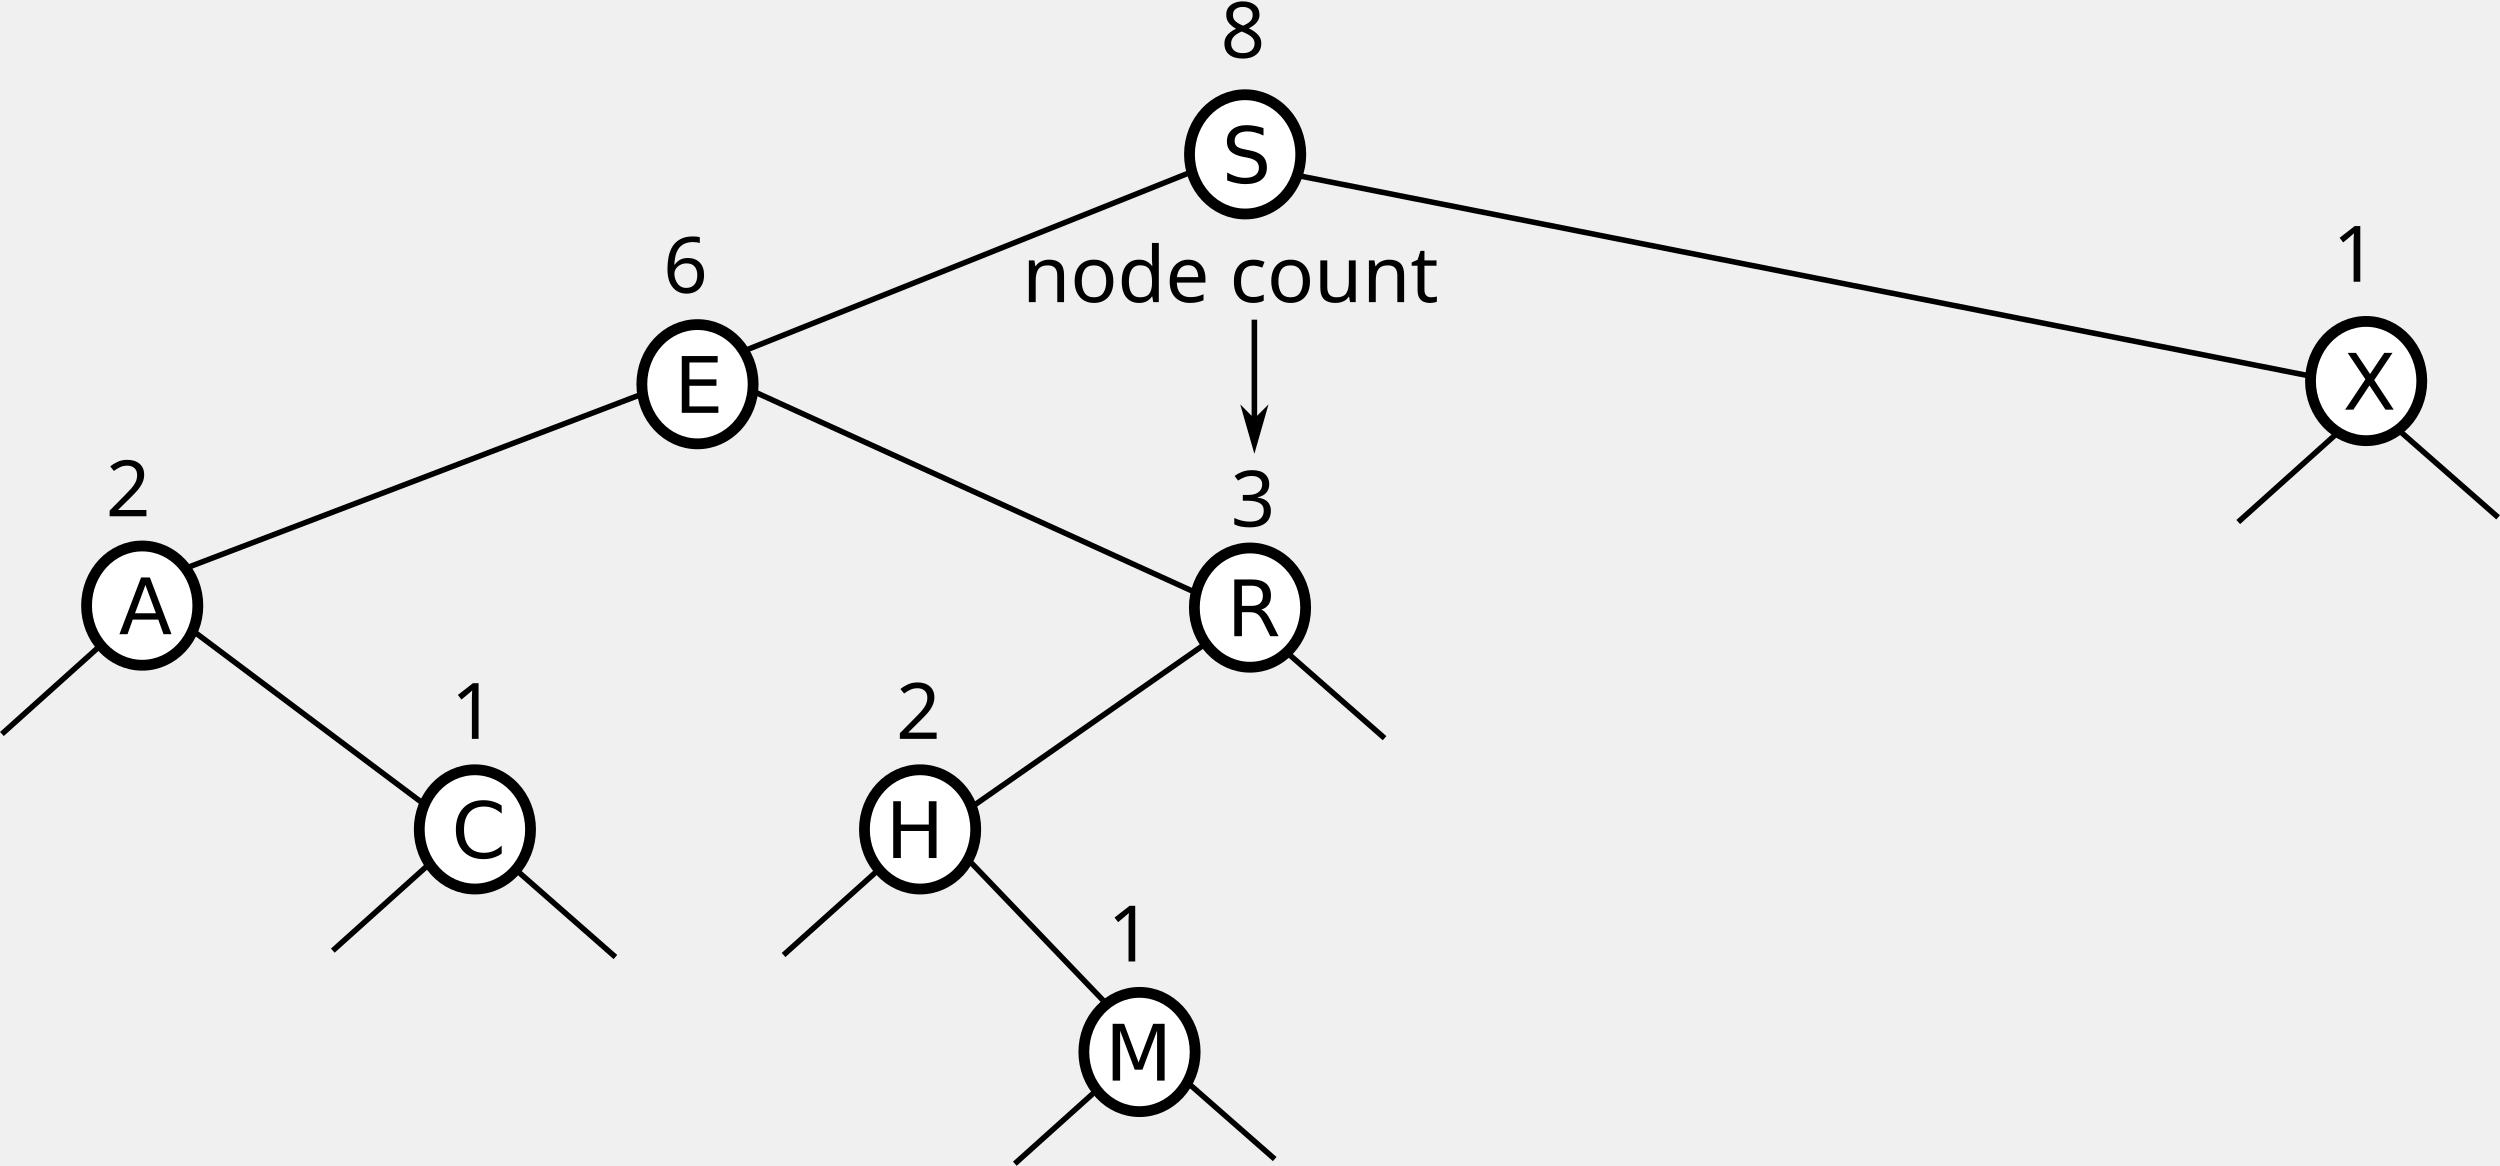
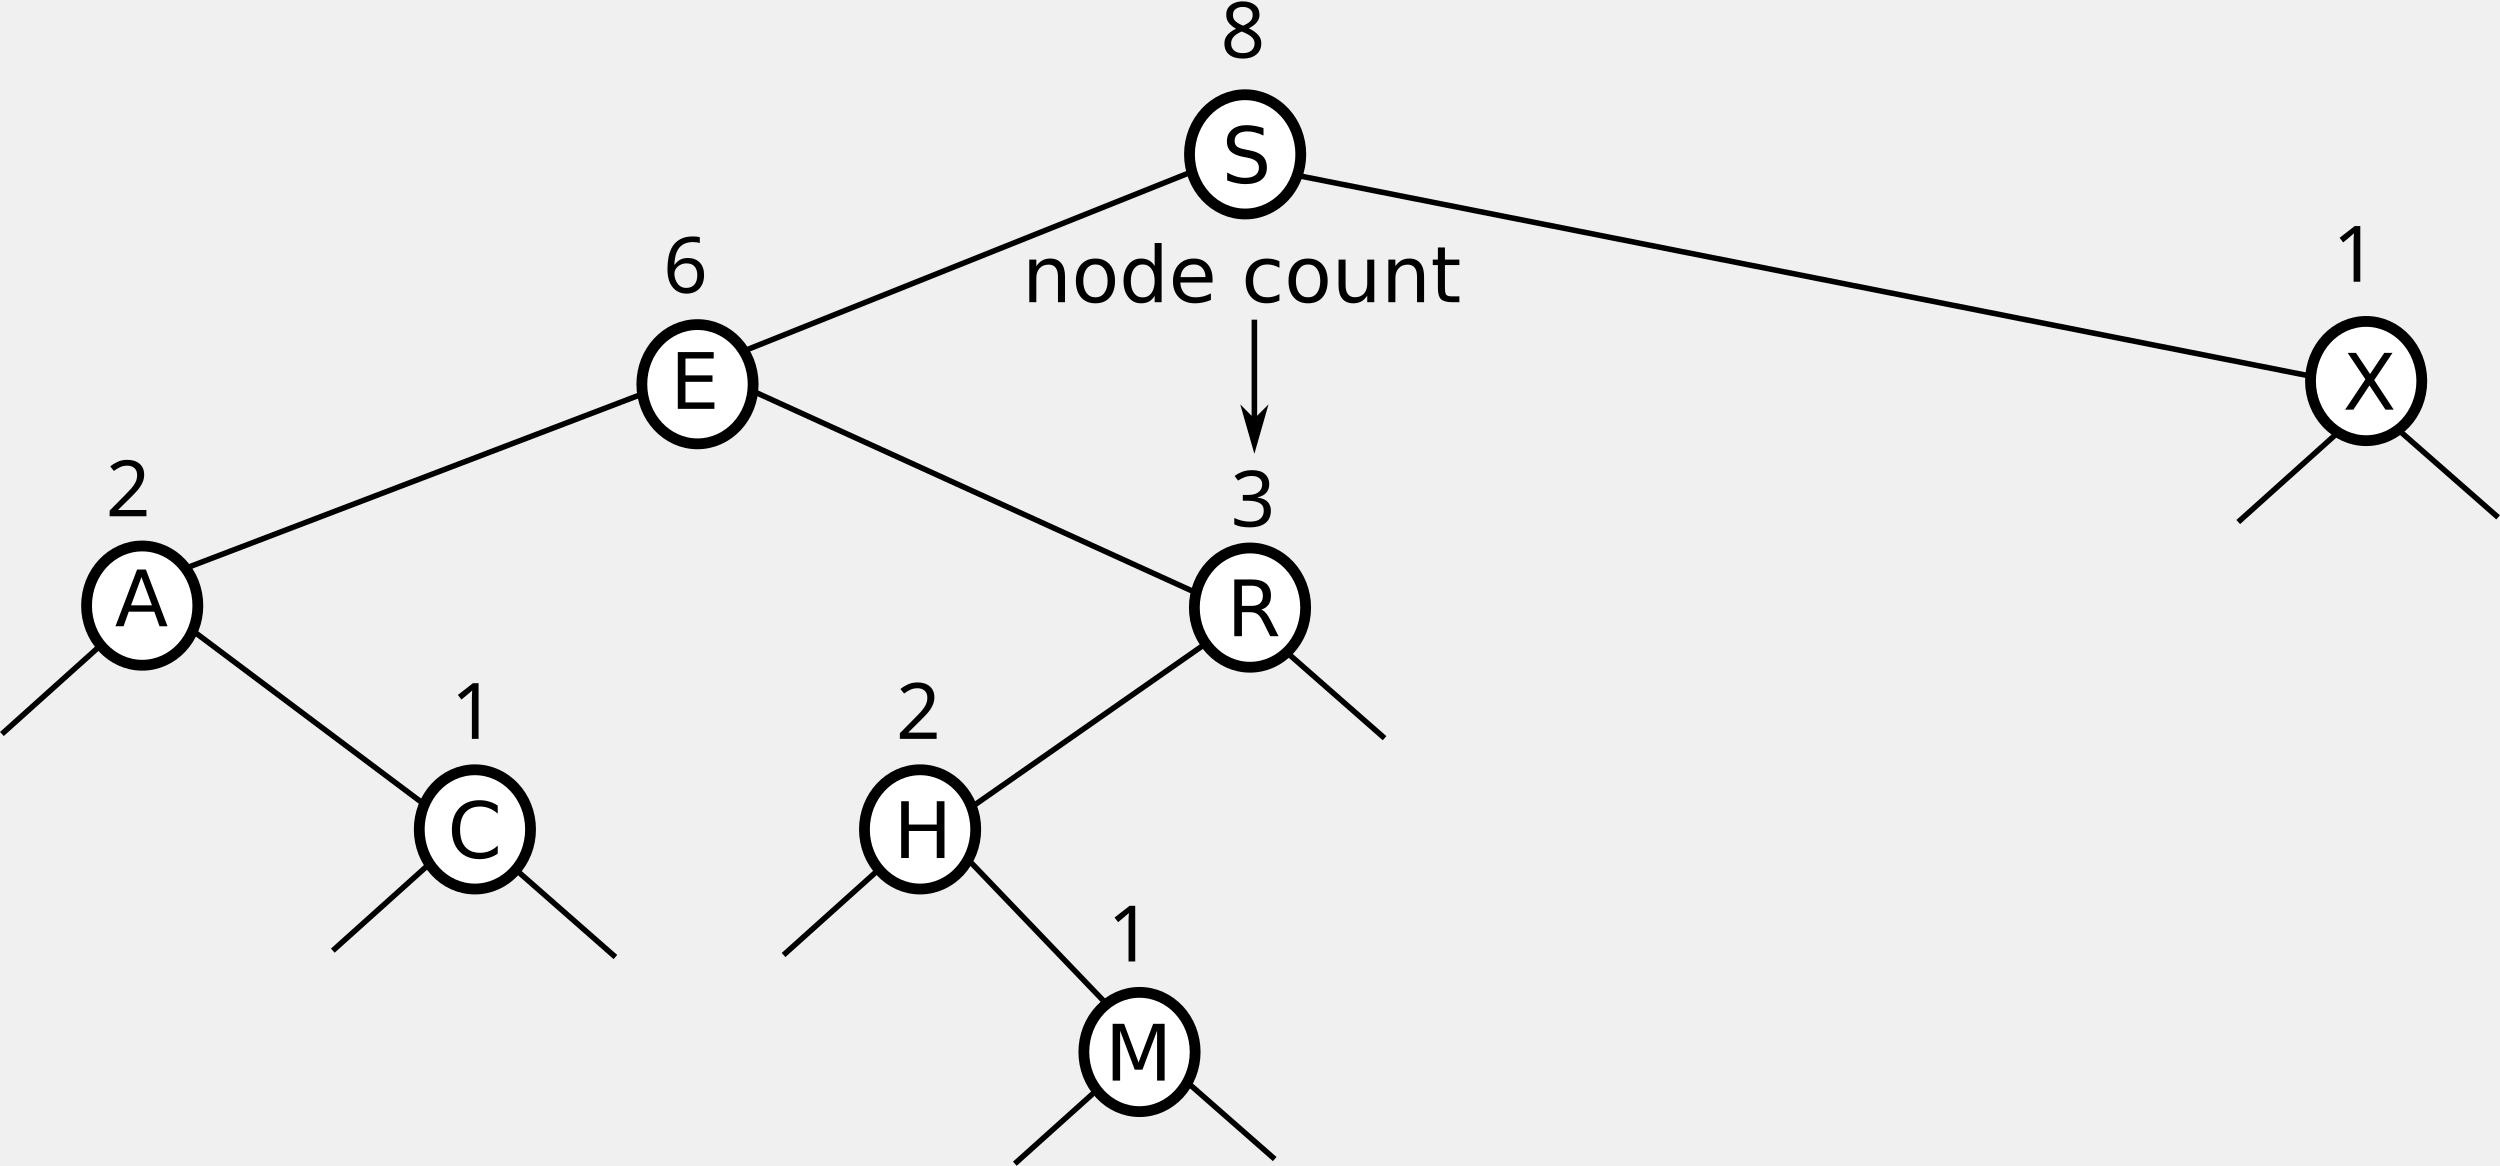
<svg xmlns="http://www.w3.org/2000/svg" width="449.25" height="209.506" id="svg3163" version="1.1">
  <defs id="defs3165">
    <marker orient="auto" refY="0" refX="0" id="Arrow1Mend" style="overflow:visible">
      <path id="path3917" d="M 0,0 5,-5 -12.5,0 5,5 0,0 z" style="fill-rule:evenodd;stroke:#000000;stroke-width:1pt" transform="matrix(-0.4,0,0,-0.4,-4,0)" />
    </marker>
  </defs>
  <g id="layer1" transform="translate(-169.375,-215.4001)">
    <path style="fill:none;stroke:#000000;stroke-width:1px;stroke-linecap:butt;stroke-linejoin:miter;stroke-opacity:1" d="m 380.94,408.328 17.5,15.357" id="path3465-9" />
    <path style="fill:none;stroke:#000000;stroke-width:1px;stroke-linecap:butt;stroke-linejoin:miter;stroke-opacity:1" d="m 369.239,408.808 -17.5,15.714" id="path3431-53-6" />
-     <path transform="translate(23.8395,126.4901)" style="fill:#ffffff;fill-opacity:1;stroke:#000000;stroke-width:1.945;stroke-linecap:butt;stroke-miterlimit:4;stroke-opacity:1;stroke-dasharray:none" id="path3020-7" d="m 379.286,116.648 c 0,5.917 -4.477,10.714 -10,10.714 -5.523,0 -10,-4.797 -10,-10.714 0,-5.917 4.477,-10.714 10,-10.714 5.523,0 10,4.797 10,10.714 z" />
+     <path transform="translate(23.8395,126.4901)" style="fill:#ffffff;fill-opacity:1;stroke:#000000;stroke-width:1.945;stroke-linecap:butt;stroke-miterlimit:4;stroke-opacity:1;stroke-dasharray:none" id="path3020-7" d="m 379.286,116.648 a 10,10.714 0 0 1 -10,10.714 10,10.714 0 0 1 -10,-10.714 10,10.714 0 0 1 10,-10.714 10,10.714 0 0 1 10,10.714 z" />
    <text xml:space="preserve" style="font-size:14px;font-style:normal;font-variant:normal;font-weight:normal;font-stretch:normal;text-align:start;line-height:125%;letter-spacing:0px;word-spacing:0px;writing-mode:lr-tb;text-anchor:start;fill:#000000;fill-opacity:1;stroke:none;font-family:DejaVu Sans;-inkscape-font-specification:DejaVu Sans" x="388.924" y="248.28" id="text3022-4">
      <tspan id="tspan3024-1" x="388.924" y="248.28">S</tspan>
    </text>
-     <path transform="translate(-74.5714,167.7956)" style="fill:#ffffff;fill-opacity:1;stroke:#000000;stroke-width:1.945;stroke-linecap:butt;stroke-miterlimit:4;stroke-opacity:1;stroke-dasharray:none" id="path3020-7-6" d="m 379.286,116.648 c 0,5.917 -4.477,10.714 -10,10.714 -5.523,0 -10,-4.797 -10,-10.714 0,-5.917 4.477,-10.714 10,-10.714 5.523,0 10,4.797 10,10.714 z" />
-     <text xml:space="preserve" style="font-size:14px;font-style:normal;font-variant:normal;font-weight:normal;font-stretch:normal;text-align:start;line-height:125%;letter-spacing:0px;word-spacing:0px;writing-mode:lr-tb;text-anchor:start;fill:#000000;fill-opacity:1;stroke:none;font-family:DejaVu Sans;-inkscape-font-specification:DejaVu Sans" x="290.513" y="289.586" id="text3022-4-4">
-       <tspan id="tspan3024-1-4" x="290.513" y="289.586">E</tspan>
+     <path transform="translate(-74.5714,167.7956)" style="fill:#ffffff;fill-opacity:1;stroke:#000000;stroke-width:1.945;stroke-linecap:butt;stroke-miterlimit:4;stroke-opacity:1;stroke-dasharray:none" id="path3020-7-6" d="m 379.286,116.648 a 10,10.714 0 0 1 -10,10.714 10,10.714 0 0 1 -10,-10.714 10,10.714 0 0 1 10,-10.714 10,10.714 0 0 1 10,10.714 z" />
+     <text xml:space="preserve" style="font-style:normal;font-variant:normal;font-weight:normal;font-stretch:normal;font-size:14px;line-height:125%;font-family:'DejaVu Sans';-inkscape-font-specification:'DejaVu Sans';text-align:start;letter-spacing:0px;word-spacing:0px;writing-mode:lr-tb;text-anchor:start;fill:#000000;fill-opacity:1;stroke:none" x="289.799" y="288.871" id="text3022-4-4">
+       <tspan id="tspan3024-1-4" x="289.799" y="288.871">E</tspan>
    </text>
-     <path transform="translate(225.2857,167.2242)" style="fill:#ffffff;fill-opacity:1;stroke:#000000;stroke-width:1.945;stroke-linecap:butt;stroke-miterlimit:4;stroke-opacity:1;stroke-dasharray:none" id="path3020-7-60" d="m 379.286,116.648 c 0,5.917 -4.477,10.714 -10,10.714 -5.523,0 -10,-4.797 -10,-10.714 0,-5.917 4.477,-10.714 10,-10.714 5.523,0 10,4.797 10,10.714 z" />
+     <path transform="translate(225.2857,167.2242)" style="fill:#ffffff;fill-opacity:1;stroke:#000000;stroke-width:1.945;stroke-linecap:butt;stroke-miterlimit:4;stroke-opacity:1;stroke-dasharray:none" id="path3020-7-60" d="m 379.286,116.648 a 10,10.714 0 0 1 -10,10.714 10,10.714 0 0 1 -10,-10.714 10,10.714 0 0 1 10,-10.714 10,10.714 0 0 1 10,10.714 z" />
    <text xml:space="preserve" style="font-size:14px;font-style:normal;font-variant:normal;font-weight:normal;font-stretch:normal;text-align:start;line-height:125%;letter-spacing:0px;word-spacing:0px;writing-mode:lr-tb;text-anchor:start;fill:#000000;fill-opacity:1;stroke:none;font-family:DejaVu Sans;-inkscape-font-specification:DejaVu Sans" x="590.37" y="289.014" id="text3022-4-2">
      <tspan id="tspan3024-1-8" x="590.37" y="289.014">X</tspan>
    </text>
-     <path transform="translate(-174.3571,207.5813)" style="fill:#ffffff;fill-opacity:1;stroke:#000000;stroke-width:1.945;stroke-linecap:butt;stroke-miterlimit:4;stroke-opacity:1;stroke-dasharray:none" id="path3020-7-9" d="m 379.286,116.648 c 0,5.917 -4.477,10.714 -10,10.714 -5.523,0 -10,-4.797 -10,-10.714 0,-5.917 4.477,-10.714 10,-10.714 5.523,0 10,4.797 10,10.714 z" />
-     <text xml:space="preserve" style="font-size:14px;font-style:normal;font-variant:normal;font-weight:normal;font-stretch:normal;text-align:start;line-height:125%;letter-spacing:0px;word-spacing:0px;writing-mode:lr-tb;text-anchor:start;fill:#000000;fill-opacity:1;stroke:none;font-family:DejaVu Sans;-inkscape-font-specification:DejaVu Sans" x="190.727" y="329.371" id="text3022-4-21">
-       <tspan id="tspan3024-1-7" x="190.727" y="329.371">A</tspan>
+     <path transform="translate(-174.3571,207.5813)" style="fill:#ffffff;fill-opacity:1;stroke:#000000;stroke-width:1.945;stroke-linecap:butt;stroke-miterlimit:4;stroke-opacity:1;stroke-dasharray:none" id="path3020-7-9" d="m 379.286,116.648 a 10,10.714 0 0 1 -10,10.714 10,10.714 0 0 1 -10,-10.714 10,10.714 0 0 1 10,-10.714 10,10.714 0 0 1 10,10.714 z" />
+     <text xml:space="preserve" style="font-style:normal;font-variant:normal;font-weight:normal;font-stretch:normal;font-size:14px;line-height:125%;font-family:'DejaVu Sans';-inkscape-font-specification:'DejaVu Sans';text-align:start;letter-spacing:0px;word-spacing:0px;writing-mode:lr-tb;text-anchor:start;fill:#000000;fill-opacity:1;stroke:none" x="190.013" y="327.943" id="text3022-4-21">
+       <tspan id="tspan3024-1-7" x="190.013" y="327.943">A</tspan>
    </text>
-     <path transform="translate(24.7143,207.9385)" style="fill:#ffffff;fill-opacity:1;stroke:#000000;stroke-width:1.945;stroke-linecap:butt;stroke-miterlimit:4;stroke-opacity:1;stroke-dasharray:none" id="path3020-7-9-4" d="m 379.286,116.648 c 0,5.917 -4.477,10.714 -10,10.714 -5.523,0 -10,-4.797 -10,-10.714 0,-5.917 4.477,-10.714 10,-10.714 5.523,0 10,4.797 10,10.714 z" />
+     <path transform="translate(24.7143,207.9385)" style="fill:#ffffff;fill-opacity:1;stroke:#000000;stroke-width:1.945;stroke-linecap:butt;stroke-miterlimit:4;stroke-opacity:1;stroke-dasharray:none" id="path3020-7-9-4" d="m 379.286,116.648 a 10,10.714 0 0 1 -10,10.714 10,10.714 0 0 1 -10,-10.714 10,10.714 0 0 1 10,-10.714 10,10.714 0 0 1 10,10.714 z" />
    <text xml:space="preserve" style="font-size:14px;font-style:normal;font-variant:normal;font-weight:normal;font-stretch:normal;text-align:start;line-height:125%;letter-spacing:0px;word-spacing:0px;writing-mode:lr-tb;text-anchor:start;fill:#000000;fill-opacity:1;stroke:none;font-family:DejaVu Sans;-inkscape-font-specification:DejaVu Sans" x="389.799" y="329.728" id="text3022-4-21-2">
      <tspan id="tspan3024-1-7-8" x="389.799" y="329.728">R</tspan>
    </text>
-     <path transform="translate(-114.5714,247.7956)" style="fill:#ffffff;fill-opacity:1;stroke:#000000;stroke-width:1.945;stroke-linecap:butt;stroke-miterlimit:4;stroke-opacity:1;stroke-dasharray:none" id="path3020-7-9-3" d="m 379.286,116.648 c 0,5.917 -4.477,10.714 -10,10.714 -5.523,0 -10,-4.797 -10,-10.714 0,-5.917 4.477,-10.714 10,-10.714 5.523,0 10,4.797 10,10.714 z" />
-     <text xml:space="preserve" style="font-size:14px;font-style:normal;font-variant:normal;font-weight:normal;font-stretch:normal;text-align:start;line-height:125%;letter-spacing:0px;word-spacing:0px;writing-mode:lr-tb;text-anchor:start;fill:#000000;fill-opacity:1;stroke:none;font-family:DejaVu Sans;-inkscape-font-specification:DejaVu Sans" x="250.513" y="369.586" id="text3022-4-21-4">
-       <tspan id="tspan3024-1-7-4" x="250.513" y="369.586">C</tspan>
+     <path transform="translate(-114.5714,247.7956)" style="fill:#ffffff;fill-opacity:1;stroke:#000000;stroke-width:1.945;stroke-linecap:butt;stroke-miterlimit:4;stroke-opacity:1;stroke-dasharray:none" id="path3020-7-9-3" d="m 379.286,116.648 a 10,10.714 0 0 1 -10,10.714 10,10.714 0 0 1 -10,-10.714 10,10.714 0 0 1 10,-10.714 10,10.714 0 0 1 10,10.714 z" />
+     <text xml:space="preserve" style="font-style:normal;font-variant:normal;font-weight:normal;font-stretch:normal;font-size:14px;line-height:125%;font-family:'DejaVu Sans';-inkscape-font-specification:'DejaVu Sans';text-align:start;letter-spacing:0px;word-spacing:0px;writing-mode:lr-tb;text-anchor:start;fill:#000000;fill-opacity:1;stroke:none" x="249.799" y="369.586" id="text3022-4-21-4">
+       <tspan id="tspan3024-1-7-4" x="249.799" y="369.586">C</tspan>
    </text>
-     <path transform="translate(-34.5714,247.7956)" style="fill:#ffffff;fill-opacity:1;stroke:#000000;stroke-width:1.945;stroke-linecap:butt;stroke-miterlimit:4;stroke-opacity:1;stroke-dasharray:none" id="path3020-7-9-9" d="m 379.286,116.648 c 0,5.917 -4.477,10.714 -10,10.714 -5.523,0 -10,-4.797 -10,-10.714 0,-5.917 4.477,-10.714 10,-10.714 5.523,0 10,4.797 10,10.714 z" />
-     <text xml:space="preserve" style="font-size:14px;font-style:normal;font-variant:normal;font-weight:normal;font-stretch:normal;text-align:start;line-height:125%;letter-spacing:0px;word-spacing:0px;writing-mode:lr-tb;text-anchor:start;fill:#000000;fill-opacity:1;stroke:none;font-family:DejaVu Sans;-inkscape-font-specification:DejaVu Sans" x="328.513" y="369.586" id="text3022-4-21-3">
-       <tspan id="tspan3024-1-7-49" x="328.513" y="369.586">H</tspan>
+     <path transform="translate(-34.5714,247.7956)" style="fill:#ffffff;fill-opacity:1;stroke:#000000;stroke-width:1.945;stroke-linecap:butt;stroke-miterlimit:4;stroke-opacity:1;stroke-dasharray:none" id="path3020-7-9-9" d="m 379.286,116.648 a 10,10.714 0 0 1 -10,10.714 10,10.714 0 0 1 -10,-10.714 10,10.714 0 0 1 10,-10.714 10,10.714 0 0 1 10,10.714 z" />
+     <text xml:space="preserve" style="font-style:normal;font-variant:normal;font-weight:normal;font-stretch:normal;font-size:14px;line-height:125%;font-family:'DejaVu Sans';-inkscape-font-specification:'DejaVu Sans';text-align:start;letter-spacing:0px;word-spacing:0px;writing-mode:lr-tb;text-anchor:start;fill:#000000;fill-opacity:1;stroke:none" x="329.942" y="369.586" id="text3022-4-21-3">
+       <tspan id="tspan3024-1-7-49" x="329.942" y="369.586">H</tspan>
    </text>
-     <path transform="translate(4.8572,287.7956)" style="fill:#ffffff;fill-opacity:1;stroke:#000000;stroke-width:1.945;stroke-linecap:butt;stroke-miterlimit:4;stroke-opacity:1;stroke-dasharray:none" id="path3020-7-9-49" d="m 379.286,116.648 c 0,5.917 -4.477,10.714 -10,10.714 -5.523,0 -10,-4.797 -10,-10.714 0,-5.917 4.477,-10.714 10,-10.714 5.523,0 10,4.797 10,10.714 z" />
+     <path transform="translate(4.8572,287.7956)" style="fill:#ffffff;fill-opacity:1;stroke:#000000;stroke-width:1.945;stroke-linecap:butt;stroke-miterlimit:4;stroke-opacity:1;stroke-dasharray:none" id="path3020-7-9-49" d="m 379.286,116.648 a 10,10.714 0 0 1 -10,10.714 10,10.714 0 0 1 -10,-10.714 10,10.714 0 0 1 10,-10.714 10,10.714 0 0 1 10,10.714 z" />
    <text xml:space="preserve" style="font-size:14px;font-style:normal;font-variant:normal;font-weight:normal;font-stretch:normal;text-align:start;line-height:125%;letter-spacing:0px;word-spacing:0px;writing-mode:lr-tb;text-anchor:start;fill:#000000;fill-opacity:1;stroke:none;font-family:DejaVu Sans;-inkscape-font-specification:DejaVu Sans" x="367.942" y="409.586" id="text3022-4-21-5">
      <tspan id="tspan3024-1-7-46" x="367.942" y="409.586">M</tspan>
    </text>
    <path style="fill:none;stroke:#000000;stroke-width:1px;stroke-linecap:butt;stroke-linejoin:miter;stroke-opacity:1" d="m 203.286,317.301 81.429,-31.071" id="path3417" />
    <path style="fill:none;stroke:#000000;stroke-width:1px;stroke-linecap:butt;stroke-linejoin:miter;stroke-opacity:1" d="m 303.286,278.372 80.357,-32.143" id="path3419" />
    <path style="fill:none;stroke:#000000;stroke-width:1px;stroke-linecap:butt;stroke-linejoin:miter;stroke-opacity:1" d="m 204,328.729 41.429,31.071" id="path3421" />
    <path style="fill:none;stroke:#000000;stroke-width:1px;stroke-linecap:butt;stroke-linejoin:miter;stroke-opacity:1" d="m 305.071,285.872 79.286,36.071" id="path3423" />
    <path style="fill:none;stroke:#000000;stroke-width:1px;stroke-linecap:butt;stroke-linejoin:miter;stroke-opacity:1" d="m 344.357,360.158 41.429,-28.929" id="path3425" />
    <path style="fill:none;stroke:#000000;stroke-width:1px;stroke-linecap:butt;stroke-linejoin:miter;stroke-opacity:1" d="m 343.286,369.801 24.643,25.714" id="path3427" />
    <path style="fill:none;stroke:#000000;stroke-width:1px;stroke-linecap:butt;stroke-linejoin:miter;stroke-opacity:1" d="m 402.571,246.944 182.143,36.071" id="path3429" />
    <path style="fill:none;stroke:#000000;stroke-width:1px;stroke-linecap:butt;stroke-linejoin:miter;stroke-opacity:1" d="m 187.214,331.586 -17.5,15.714" id="path3431" />
    <path style="fill:none;stroke:#000000;stroke-width:1px;stroke-linecap:butt;stroke-linejoin:miter;stroke-opacity:1" d="m 246.679,370.515 -17.5,15.714" id="path3431-6" />
    <path style="fill:none;stroke:#000000;stroke-width:1px;stroke-linecap:butt;stroke-linejoin:miter;stroke-opacity:1" d="m 327.679,371.301 -17.5,15.714" id="path3431-5" />
    <path style="fill:none;stroke:#000000;stroke-width:1px;stroke-linecap:butt;stroke-linejoin:miter;stroke-opacity:1" d="m 589.085,293.495 -17.5,15.714" id="path3431-53" />
    <path style="fill:none;stroke:#000000;stroke-width:1px;stroke-linecap:butt;stroke-linejoin:miter;stroke-opacity:1" d="m 600.786,293.015 17.5,15.357" id="path3465" />
    <path style="fill:none;stroke:#000000;stroke-width:1px;stroke-linecap:butt;stroke-linejoin:miter;stroke-opacity:1" d="m 400.679,332.694 17.5,15.357" id="path3465-1" />
    <path style="fill:none;stroke:#000000;stroke-width:1px;stroke-linecap:butt;stroke-linejoin:miter;stroke-opacity:1" d="m 262.464,372.023 17.5,15.357" id="path3465-1-1" />
-     <text xml:space="preserve" style="font-size:14px;font-style:normal;font-variant:normal;font-weight:normal;font-stretch:normal;line-height:125%;letter-spacing:0px;word-spacing:0px;fill:#000000;fill-opacity:1;stroke:none;font-family:Sans;-inkscape-font-specification:Sans" x="353.071" y="269.702" id="text3109">
+     <text xml:space="preserve" style="font-size:14px;font-style:normal;font-variant:normal;font-weight:normal;font-stretch:normal;line-height:125%;letter-spacing:0px;word-spacing:0px;fill:#000000;fill-opacity:1;stroke:none;font-family:'DejaVu Sans';-inkscape-font-specification:'DejaVu Sans';" x="353.071" y="269.702" id="text3109">
      <tspan id="tspan3111" x="353.071" y="269.702">node count</tspan>
    </text>
    <path style="fill:none;stroke:#000000;stroke-width:1px;stroke-linecap:butt;stroke-linejoin:miter;stroke-opacity:1;marker-end:url(#Arrow1Mend)" d="m 394.786,272.845 0,22.143" id="path3134" />
    <text xml:space="preserve" style="font-size:14px;font-style:normal;font-variant:normal;font-weight:normal;font-stretch:normal;line-height:125%;letter-spacing:0px;word-spacing:0px;fill:#000000;fill-opacity:1;stroke:none;font-family:Sans;-inkscape-font-specification:Sans" x="388.714" y="225.791" id="text3331">
      <tspan id="tspan3333" x="388.714" y="225.791">8</tspan>
    </text>
    <text xml:space="preserve" style="font-size:14px;font-style:normal;font-variant:normal;font-weight:normal;font-stretch:normal;line-height:125%;letter-spacing:0px;word-spacing:0px;fill:#000000;fill-opacity:1;stroke:none;font-family:Sans;-inkscape-font-specification:Sans" x="288.55" y="268.03" id="text3331-1">
      <tspan id="tspan3333-0" x="288.55" y="268.03">6</tspan>
    </text>
    <text xml:space="preserve" style="font-size:14px;font-style:normal;font-variant:normal;font-weight:normal;font-stretch:normal;line-height:125%;letter-spacing:0px;word-spacing:0px;fill:#000000;fill-opacity:1;stroke:none;font-family:Sans;-inkscape-font-specification:Sans" x="588.55" y="266.03" id="text3331-3">
      <tspan id="tspan3333-6" x="588.55" y="266.03">1</tspan>
    </text>
    <text xml:space="preserve" style="font-size:14px;font-style:normal;font-variant:normal;font-weight:normal;font-stretch:normal;line-height:125%;letter-spacing:0px;word-spacing:0px;fill:#000000;fill-opacity:1;stroke:none;font-family:Sans;-inkscape-font-specification:Sans" x="390.55" y="310.03" id="text3331-16">
      <tspan id="tspan3333-5" x="390.55" y="310.03">3</tspan>
    </text>
    <text xml:space="preserve" style="font-size:14px;font-style:normal;font-variant:normal;font-weight:normal;font-stretch:normal;line-height:125%;letter-spacing:0px;word-spacing:0px;fill:#000000;fill-opacity:1;stroke:none;font-family:Sans;-inkscape-font-specification:Sans" x="188.407" y="308.173" id="text3331-35">
      <tspan id="tspan3333-51" x="188.407" y="308.173">2</tspan>
    </text>
    <text xml:space="preserve" style="font-size:14px;font-style:normal;font-variant:normal;font-weight:normal;font-stretch:normal;line-height:125%;letter-spacing:0px;word-spacing:0px;fill:#000000;fill-opacity:1;stroke:none;font-family:Sans;-inkscape-font-specification:Sans" x="250.407" y="348.173" id="text3331-6">
      <tspan id="tspan3333-3" x="250.407" y="348.173">1</tspan>
    </text>
    <text xml:space="preserve" style="font-size:14px;font-style:normal;font-variant:normal;font-weight:normal;font-stretch:normal;line-height:125%;letter-spacing:0px;word-spacing:0px;fill:#000000;fill-opacity:1;stroke:none;font-family:Sans;-inkscape-font-specification:Sans" x="330.407" y="348.173" id="text3331-8">
      <tspan id="tspan3333-8" x="330.407" y="348.173">2</tspan>
    </text>
    <text xml:space="preserve" style="font-size:14px;font-style:normal;font-variant:normal;font-weight:normal;font-stretch:normal;line-height:125%;letter-spacing:0px;word-spacing:0px;fill:#000000;fill-opacity:1;stroke:none;font-family:Sans;-inkscape-font-specification:Sans" x="368.407" y="388.173" id="text3331-352">
      <tspan id="tspan3333-63" x="368.407" y="388.173">1</tspan>
    </text>
  </g>
</svg>
